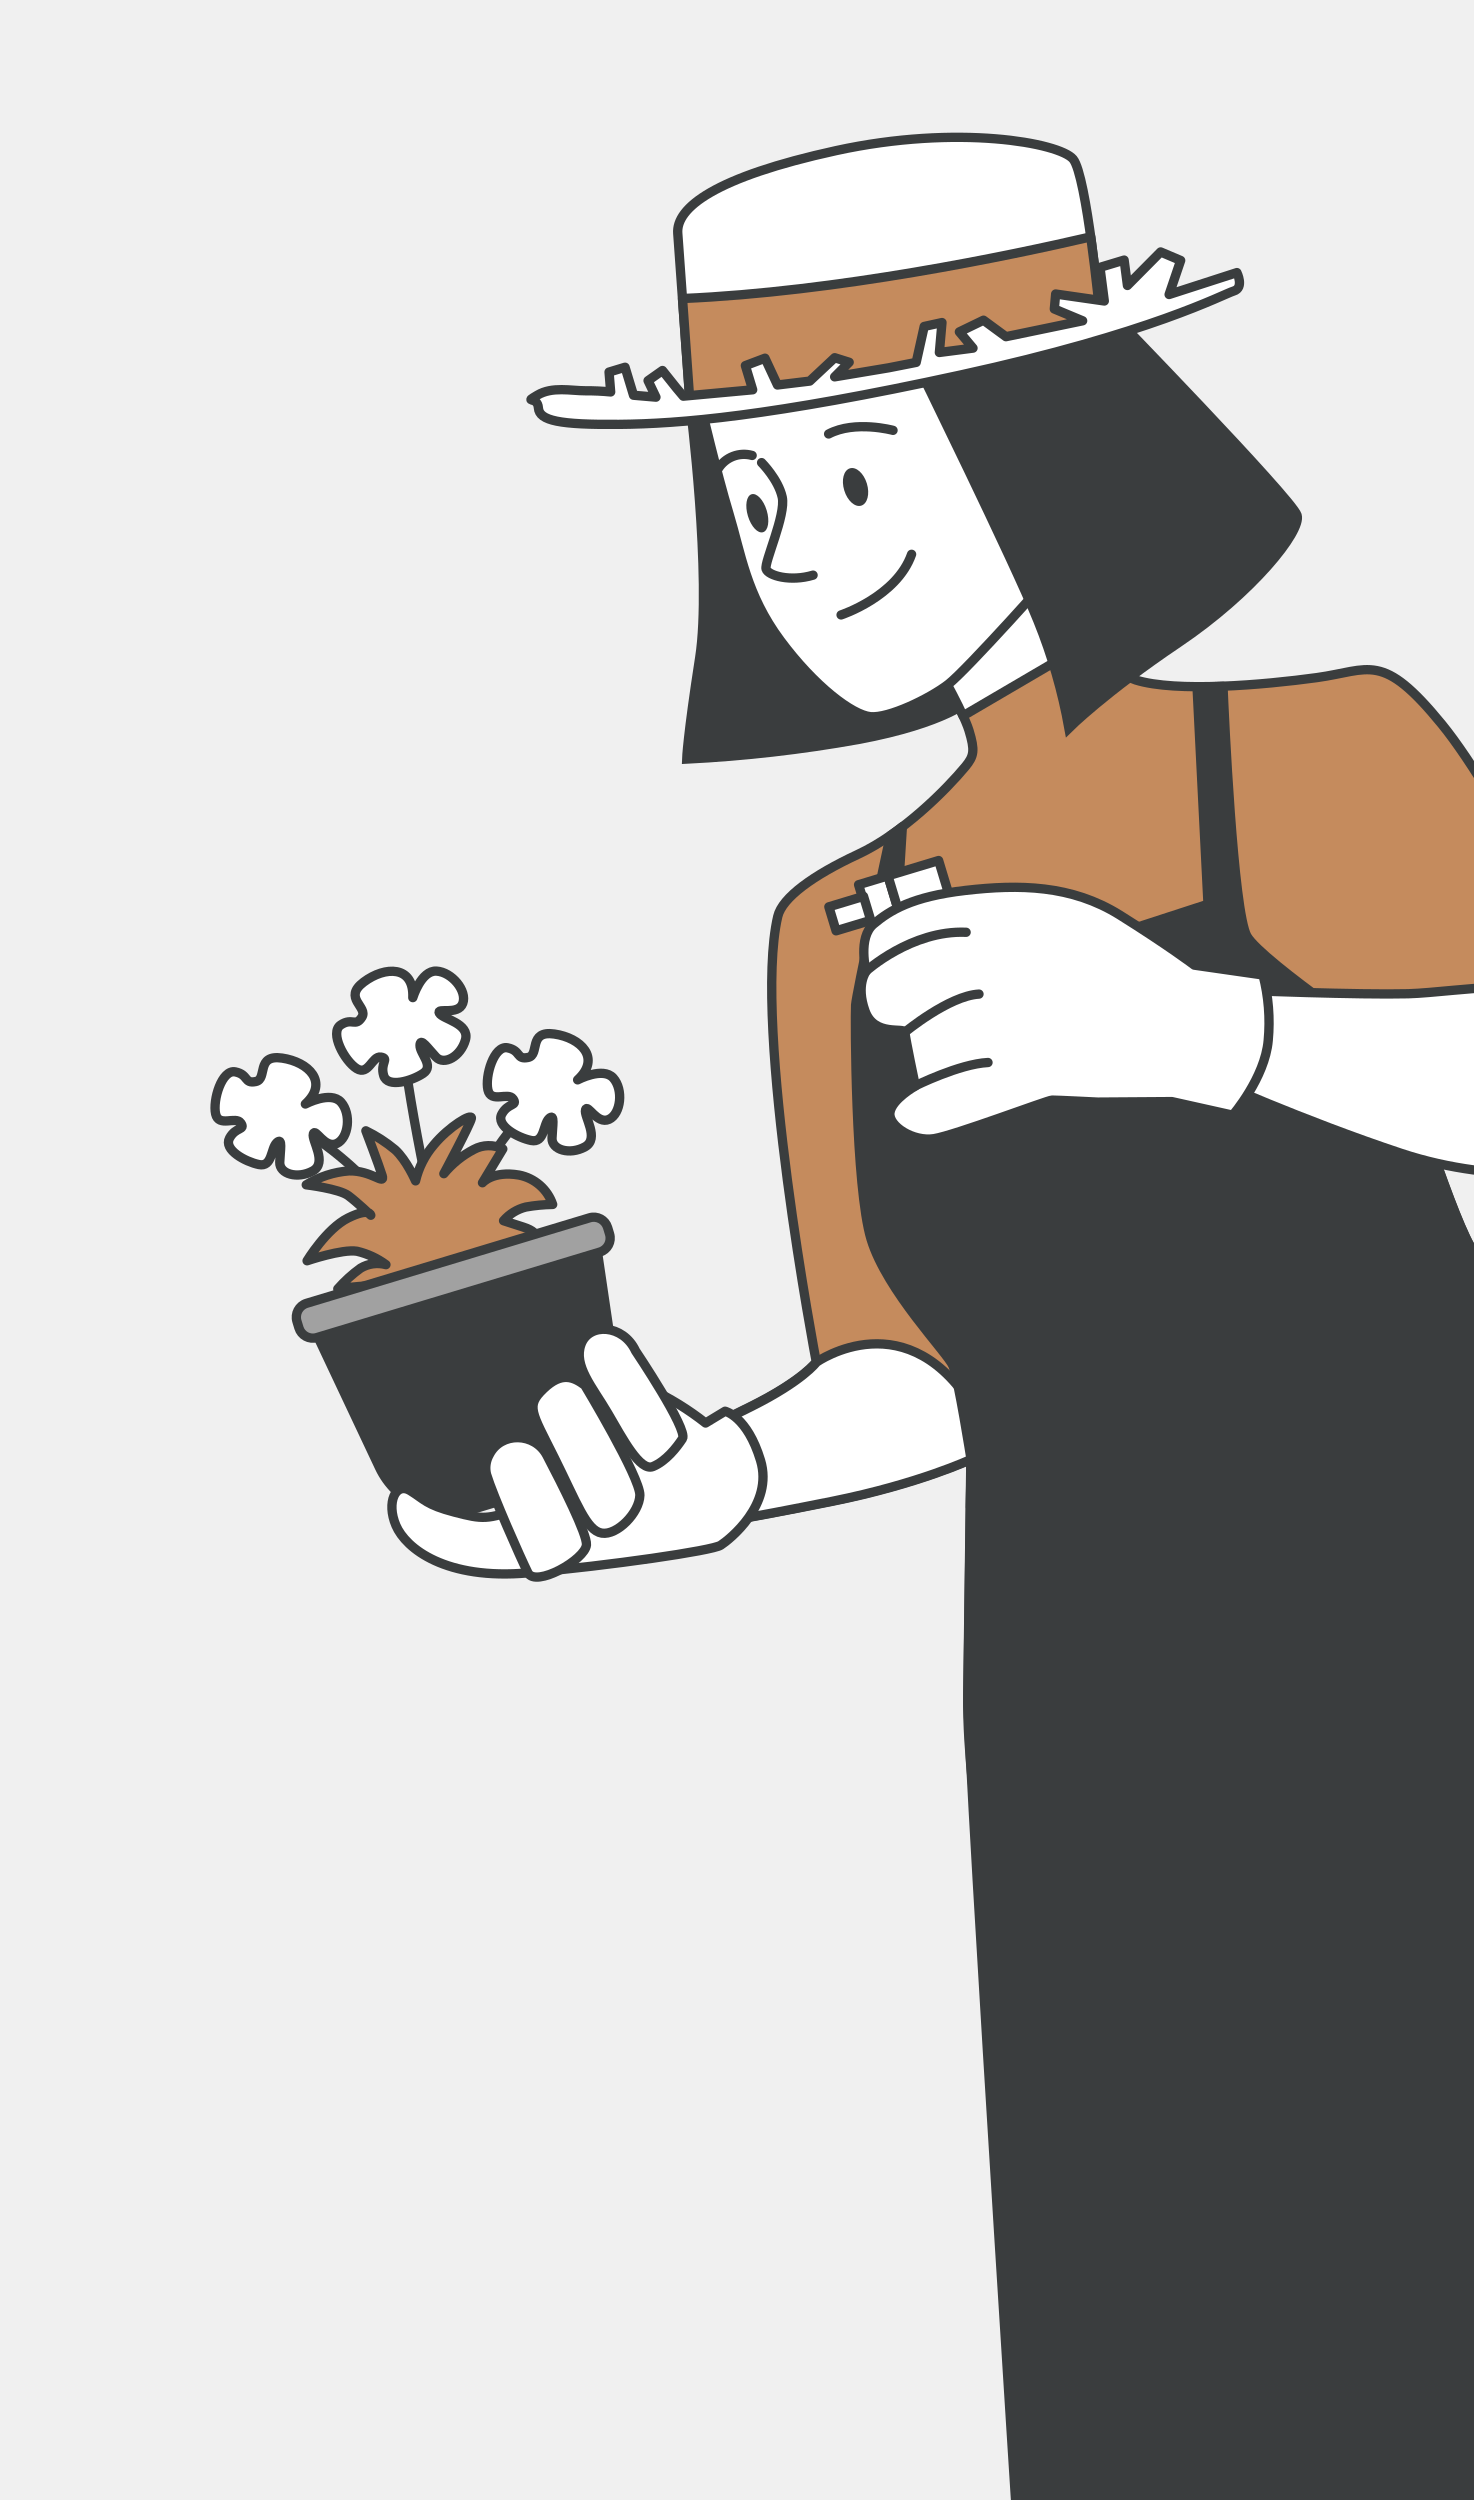
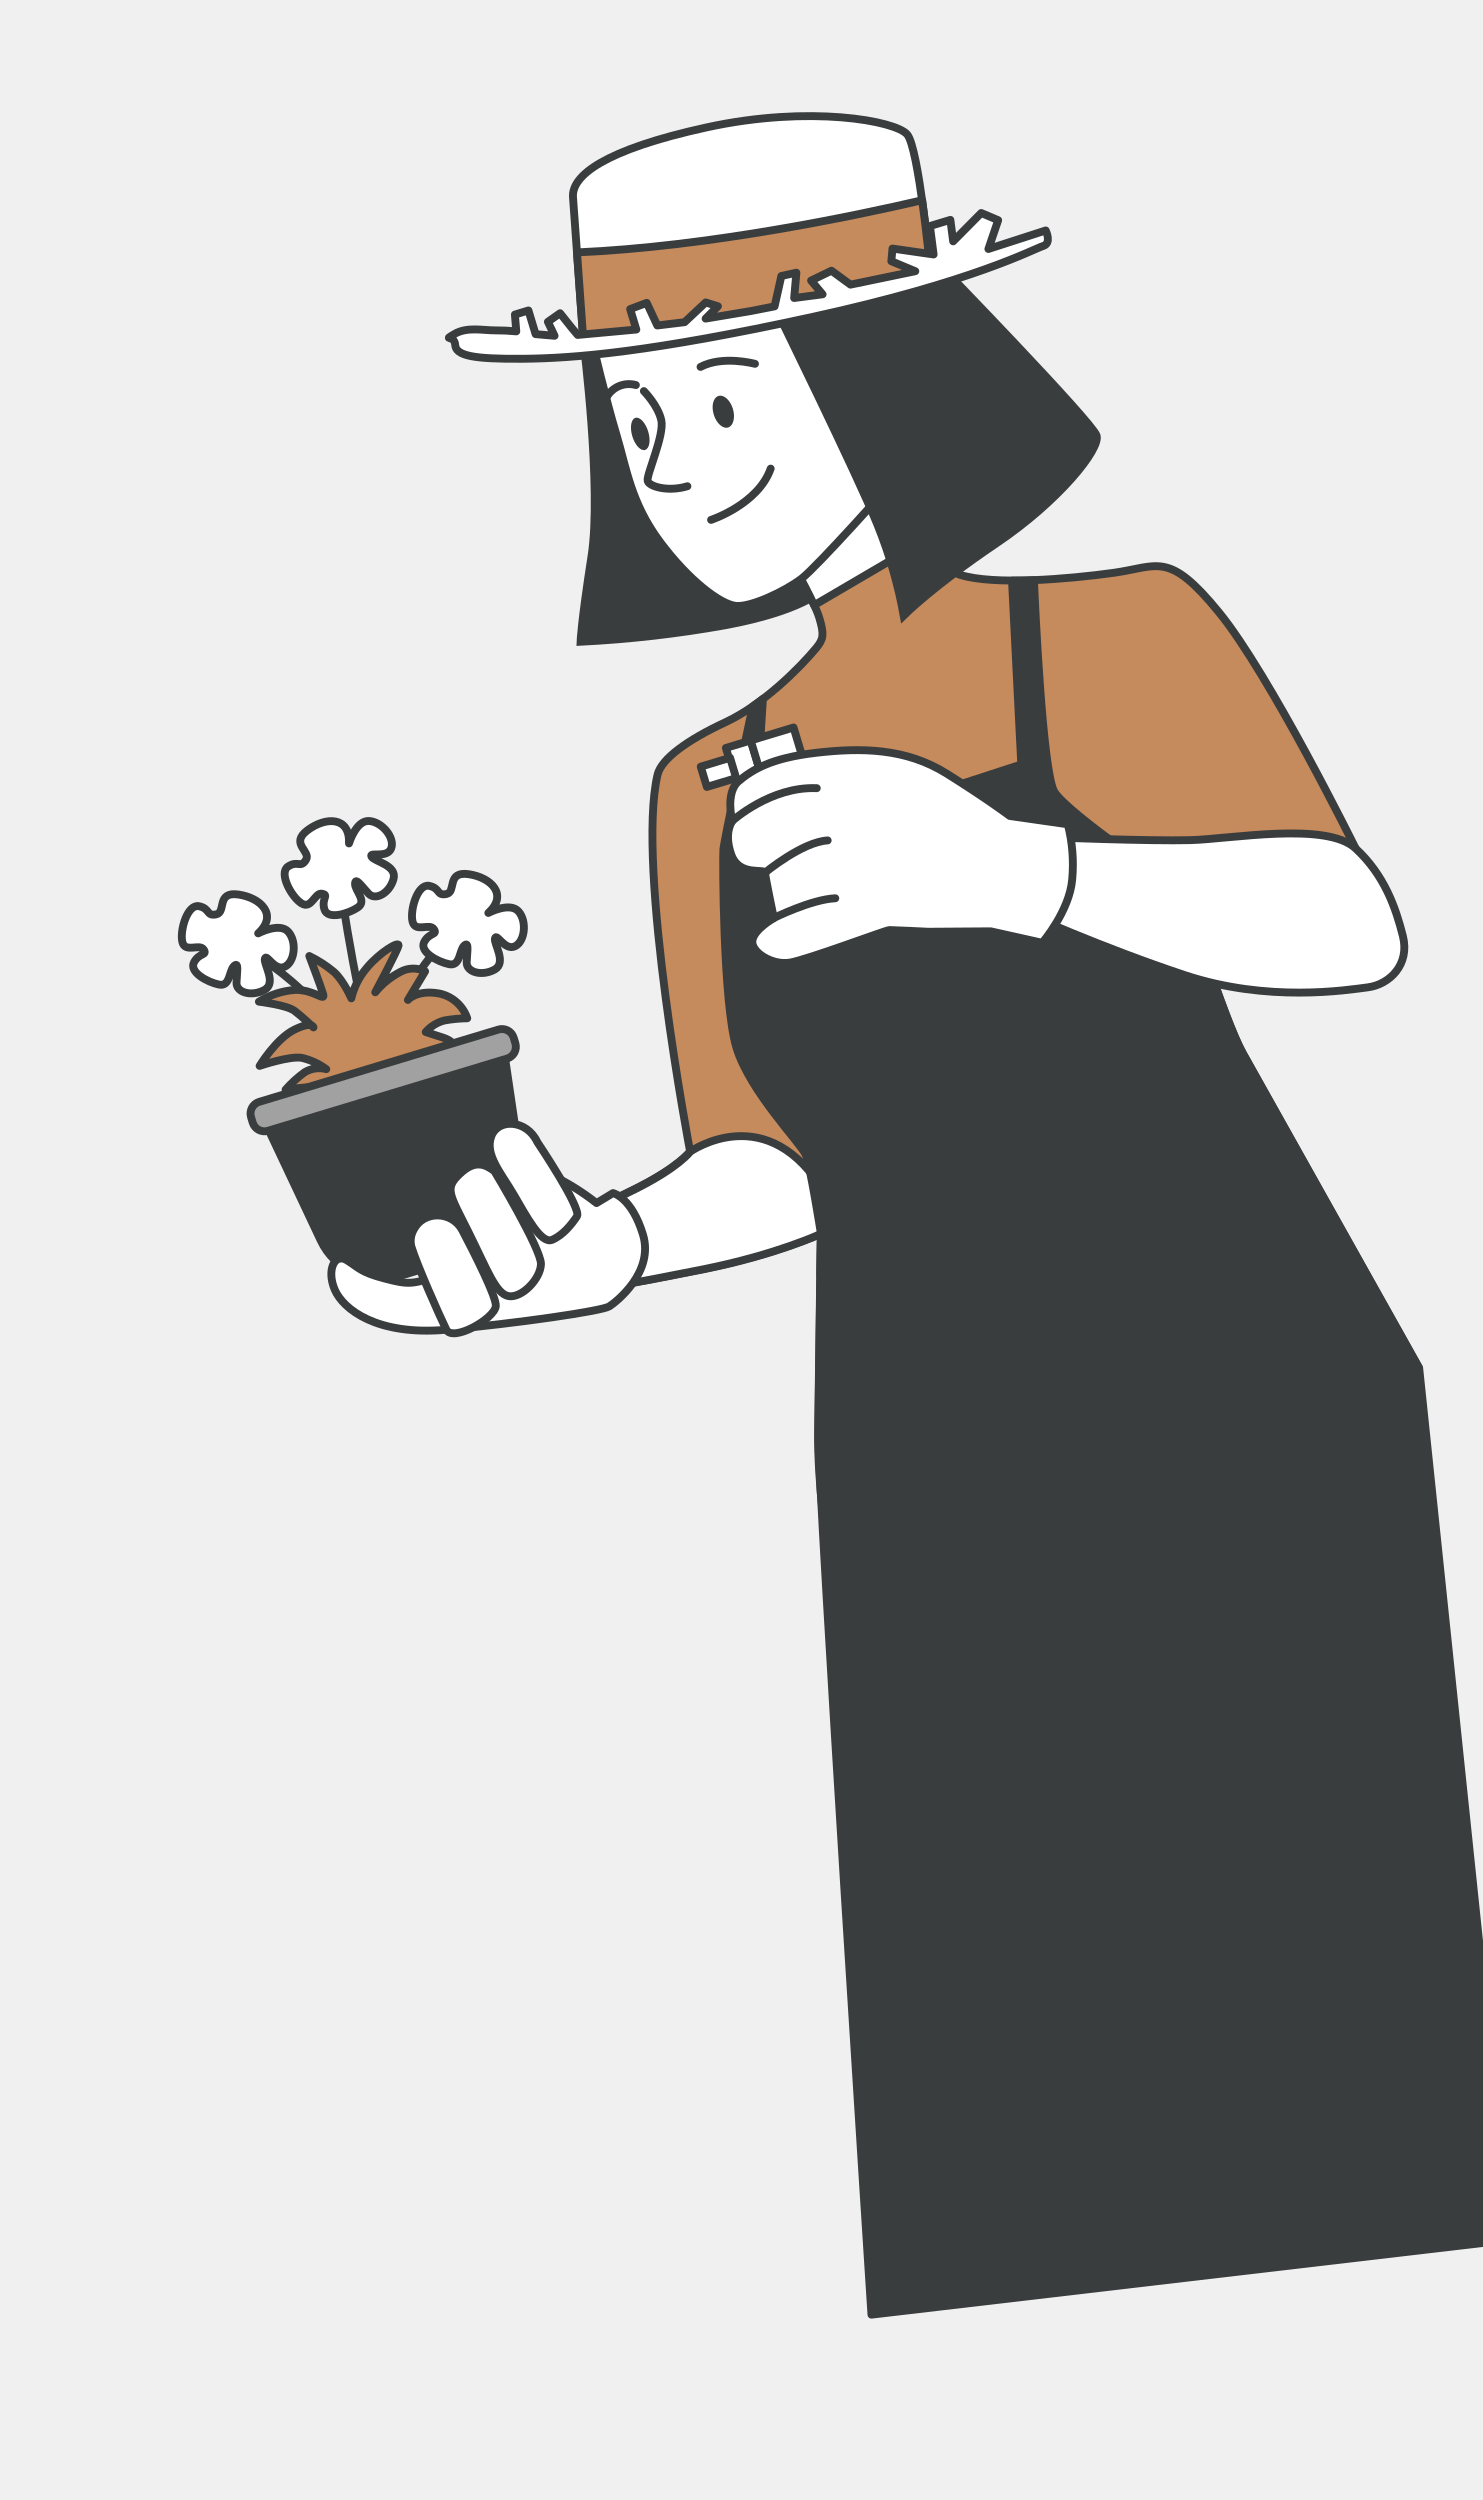
- <svg xmlns="http://www.w3.org/2000/svg" width="158" height="268" viewBox="0 0 158 268" fill="none">
-   <path d="M73.978 43.343C73.978 43.343 76.334 61.98 75.01 70.499C73.686 79.018 73.613 81.377 73.613 81.377C79.785 81.066 85.932 80.363 92.015 79.273C101.468 77.508 104 75.029 104 75.029L101.434 70.769C101.434 70.769 95.159 75.318 91.637 72.948C88.115 70.579 81.942 59.963 80.707 57.372C79.471 54.781 77.199 42.675 77.199 42.675L73.978 43.343Z" fill="#3A3D3E" stroke="#3A3D3E" stroke-miterlimit="10" />
-   <path d="M99.601 69.778C99.601 69.778 103.229 76.167 103.878 78.313C104.526 80.46 104.424 81.039 103.489 82.176C101.416 84.675 96.765 89.356 91.973 91.585C87.181 93.814 83.851 96.218 83.376 98.24C80.629 109.989 87.504 145.993 87.504 145.993C87.504 145.993 86.079 147.98 80.517 150.752C74.956 153.525 73.144 154.231 73.144 154.231L74.436 163.673C74.436 163.673 79.94 162.791 89.204 160.908C98.468 159.025 104.073 156.415 104.073 156.415L103.741 181.641C103.65 188.061 104.844 196.131 104.844 196.131L179.922 173.443C179.922 173.443 159.951 137.815 157.567 133.54C155.183 129.264 150.155 113.149 150.155 113.149L171.866 107.522C171.866 107.522 161.004 85.526 154.566 77.644C148.128 69.762 146.887 71.851 141.173 72.639C135.459 73.426 126.054 74.243 121.742 72.892C117.43 71.542 112.212 58.918 112.212 58.918L99.601 69.778Z" fill="#C58B5D" stroke="#3A3D3E" stroke-linecap="round" stroke-linejoin="round" />
-   <path d="M104.661 151.451C106.99 155.415 106.194 158.789 104.027 161.56L104.099 156.446C104.099 156.446 98.501 159.077 89.231 160.939C79.961 162.801 74.463 163.705 74.463 163.705L73.171 154.262C73.171 154.262 74.984 153.561 80.544 150.784C86.103 148.006 87.53 146.025 87.53 146.025C87.53 146.025 97.426 139.023 104.661 151.451Z" fill="white" stroke="#3A3D3E" stroke-linecap="round" stroke-linejoin="round" />
-   <path d="M103.761 181.652L104.093 156.426C104.093 156.426 102.732 147.785 102.156 146.403C101.58 145.021 95.06 138.403 93.374 132.825C91.689 127.246 91.641 109.021 91.722 107.734C91.802 106.579 94.95 91.851 95.44 89.576C95.88 89.273 96.316 88.955 96.734 88.619L95.539 107.973L129.498 96.93L128.321 73.62C129.222 73.625 130.167 73.628 131.106 73.57C131.228 76.577 132.195 97.767 133.675 100.364C135.298 103.149 150.182 113.163 150.182 113.163C150.182 113.163 155.21 129.279 157.594 133.554C159.978 137.83 179.949 173.458 179.949 173.458L191.5 284L110.5 293.5C110.5 293.5 103.67 188.072 103.761 181.652Z" fill="#3A3D3E" stroke="#3A3D3E" stroke-linecap="round" stroke-linejoin="round" />
-   <path d="M103.239 76.741C101.988 74.007 99.575 69.786 99.575 69.786L112.213 58.94C113.619 62.273 115.304 65.481 117.249 68.53L103.239 76.741Z" fill="white" stroke="#3A3D3E" stroke-linecap="round" stroke-linejoin="round" />
-   <path d="M75.163 43.63C75.163 43.63 76.849 50.764 78.146 55.057C79.443 59.349 79.979 63.708 83.661 68.666C87.343 73.624 91.377 76.637 93.308 76.828C95.238 77.02 99.596 74.928 101.628 73.375C103.659 71.822 113.319 60.954 113.319 60.954C113.319 60.954 103.854 41.5 102.991 40.199C102.34 39.291 101.569 38.475 100.697 37.775L75.163 43.63Z" fill="white" stroke="#3A3D3E" stroke-linecap="round" stroke-linejoin="round" />
-   <path d="M81.643 49.593C81.643 49.593 83.437 51.393 83.855 53.298C84.272 55.203 81.908 60.279 82.124 60.995C82.34 61.71 84.73 62.391 87.161 61.656" stroke="#3A3D3E" stroke-linecap="round" stroke-linejoin="round" />
+ <svg xmlns="http://www.w3.org/2000/svg" width="188" height="317" viewBox="0 0 188 317" fill="none">
+   <path d="M73.978 43.343C73.978 43.343 76.334 61.98 75.01 70.499C73.687 79.018 73.613 81.377 73.613 81.377C79.785 81.066 85.932 80.363 92.015 79.273C101.468 77.508 104 75.029 104 75.029L101.434 70.769C101.434 70.769 95.16 75.318 91.637 72.948C88.115 70.579 81.943 59.963 80.707 57.372C79.471 54.781 77.2 42.675 77.2 42.675L73.978 43.343Z" fill="#3A3D3E" stroke="#3A3D3E" stroke-miterlimit="10" />
+   <path d="M99.601 69.778C99.601 69.778 103.229 76.167 103.878 78.313C104.526 80.46 104.424 81.039 103.489 82.176C101.416 84.675 96.765 89.356 91.973 91.585C87.182 93.814 83.851 96.218 83.376 98.24C80.629 109.989 87.504 145.993 87.504 145.993C87.504 145.993 86.079 147.98 80.518 150.752C74.957 153.525 73.144 154.231 73.144 154.231L74.436 163.673C74.436 163.673 79.94 162.791 89.204 160.908C98.469 159.025 104.073 156.415 104.073 156.415L103.741 181.641C103.65 188.061 104.844 196.131 104.844 196.131L179.923 173.443C179.923 173.443 159.951 137.815 157.567 133.54C155.184 129.264 150.155 113.149 150.155 113.149L171.866 107.522C171.866 107.522 161.005 85.526 154.566 77.644C148.128 69.762 146.887 71.851 141.173 72.639C135.459 73.426 126.054 74.243 121.742 72.892C117.43 71.542 112.212 58.918 112.212 58.918L99.601 69.778Z" fill="#C58B5D" stroke="#3A3D3E" stroke-linecap="round" stroke-linejoin="round" />
+   <path d="M104.661 151.451C106.99 155.415 106.194 158.789 104.027 161.56L104.1 156.446C104.1 156.446 98.501 159.077 89.231 160.939C79.961 162.801 74.463 163.705 74.463 163.705L73.171 154.262C73.171 154.262 74.985 153.561 80.544 150.784C86.104 148.006 87.531 146.025 87.531 146.025C87.531 146.025 97.426 139.023 104.661 151.451Z" fill="white" stroke="#3A3D3E" stroke-linecap="round" stroke-linejoin="round" />
+   <path d="M103.761 181.652L104.093 156.426C104.093 156.426 102.733 147.785 102.157 146.403C101.581 145.021 95.06 138.403 93.375 132.825C91.689 127.246 91.641 109.021 91.722 107.734C91.803 106.579 94.951 91.851 95.44 89.576C95.88 89.273 96.316 88.955 96.735 88.619L95.539 107.973L129.498 96.93L128.321 73.62C129.222 73.625 130.168 73.628 131.106 73.57C131.229 76.577 132.195 97.767 133.675 100.364C135.298 103.149 150.182 113.163 150.182 113.163C150.182 113.163 155.211 129.279 157.595 133.554C159.978 137.83 179.95 173.458 179.95 173.458L191.5 284L110.5 293.5C110.5 293.5 103.671 188.072 103.761 181.652Z" fill="#3A3D3E" stroke="#3A3D3E" stroke-linecap="round" stroke-linejoin="round" />
+   <path d="M103.239 76.741C101.988 74.007 99.576 69.786 99.576 69.786L112.213 58.94C113.619 62.273 115.304 65.481 117.25 68.53L103.239 76.741Z" fill="white" stroke="#3A3D3E" stroke-linecap="round" stroke-linejoin="round" />
+   <path d="M75.163 43.63C75.163 43.63 76.849 50.764 78.146 55.057C79.443 59.349 79.979 63.708 83.662 68.666C87.344 73.624 91.377 76.637 93.308 76.828C95.238 77.02 99.596 74.928 101.628 73.375C103.659 71.822 113.32 60.954 113.32 60.954C113.32 60.954 103.854 41.5 102.991 40.199C102.341 39.291 101.569 38.475 100.697 37.775L75.163 43.63Z" fill="white" stroke="#3A3D3E" stroke-linecap="round" stroke-linejoin="round" />
+   <path d="M81.643 49.593C81.643 49.593 83.438 51.393 83.855 53.298C84.272 55.203 81.908 60.279 82.124 60.995C82.34 61.71 84.73 62.391 87.161 61.656" stroke="#3A3D3E" stroke-linecap="round" stroke-linejoin="round" />
  <path d="M90.164 65.92C90.164 65.92 96.129 63.959 97.722 59.421" stroke="#3A3D3E" stroke-linecap="round" stroke-linejoin="round" />
-   <path d="M95.732 46.133C95.732 46.133 91.653 45.029 88.828 46.522" stroke="#3A3D3E" stroke-linecap="round" stroke-linejoin="round" />
+   <path d="M95.732 46.133C95.732 46.133 91.653 45.029 88.829 46.522" stroke="#3A3D3E" stroke-linecap="round" stroke-linejoin="round" />
  <path d="M80.63 48.824C79.954 48.635 79.235 48.67 78.58 48.924C77.926 49.178 77.371 49.636 76.999 50.232" stroke="#3A3D3E" stroke-linecap="round" stroke-linejoin="round" />
-   <path d="M90.504 52.572C90.838 53.677 91.653 54.409 92.322 54.207C92.99 54.005 93.264 52.944 92.93 51.839C92.597 50.735 91.781 50.003 91.112 50.205C90.444 50.407 90.164 51.448 90.504 52.572Z" fill="#3A3D3E" />
-   <path d="M80.179 55.325C80.519 56.45 81.239 57.222 81.799 57.053C82.359 56.884 82.53 55.842 82.19 54.717C81.85 53.592 81.124 52.816 80.569 52.983C80.014 53.151 79.839 54.2 80.179 55.325Z" fill="#3A3D3E" />
-   <path d="M98.21 38.832C98.21 38.832 108.755 60.302 111.271 66.569C112.769 70.27 113.88 74.117 114.587 78.047C114.587 78.047 118.423 74.229 126.33 68.903C134.237 63.578 139.566 56.949 139.047 55.233C138.529 53.517 118.827 33.253 118.827 33.253L98.21 38.832Z" fill="#3A3D3E" stroke="#3A3D3E" stroke-miterlimit="10" />
-   <path d="M133.064 106.167C133.064 106.167 145.855 106.669 150.961 106.529C156.067 106.389 168.189 104.152 171.874 107.565C175.558 110.978 176.972 115.076 177.887 118.704C178.802 122.331 176.155 124.84 173.455 125.192C170.755 125.544 160.779 127.149 150.201 123.636C139.623 120.122 129.679 115.636 129.679 115.636L133.064 106.167Z" fill="white" stroke="#3A3D3E" stroke-linecap="round" stroke-linejoin="round" />
-   <path d="M92.04 94.841L95.187 93.89L96.743 99.038L93.596 99.989L92.04 94.841Z" fill="white" stroke="#3A3D3E" stroke-linecap="round" stroke-linejoin="round" />
-   <path d="M88.853 97.212L92.571 96.089L93.348 98.66L89.63 99.784L88.853 97.212Z" fill="white" stroke="#3A3D3E" stroke-linecap="round" stroke-linejoin="round" />
-   <path d="M95.187 93.89L100.62 92.248L103.515 101.828L98.082 103.47L95.187 93.89Z" fill="white" stroke="#3A3D3E" stroke-linecap="round" stroke-linejoin="round" />
+   <path d="M90.504 52.572C90.838 53.677 91.653 54.409 92.322 54.207C92.991 54.005 93.264 52.944 92.93 51.839C92.597 50.735 91.781 50.003 91.113 50.205C90.444 50.407 90.164 51.448 90.504 52.572Z" fill="#3A3D3E" />
+   <path d="M80.179 55.325C80.519 56.45 81.239 57.222 81.799 57.053C82.359 56.884 82.531 55.842 82.191 54.717C81.851 53.592 81.124 52.816 80.569 52.983C80.014 53.151 79.839 54.2 80.179 55.325Z" fill="#3A3D3E" />
+   <path d="M98.211 38.832C98.211 38.832 108.755 60.302 111.271 66.569C112.769 70.27 113.88 74.117 114.587 78.047C114.587 78.047 118.423 74.229 126.33 68.903C134.237 63.578 139.566 56.949 139.048 55.233C138.529 53.517 118.827 33.253 118.827 33.253L98.211 38.832Z" fill="#3A3D3E" stroke="#3A3D3E" stroke-miterlimit="10" />
+   <path d="M133.064 106.167C133.064 106.167 145.855 106.669 150.961 106.529C156.067 106.389 168.189 104.152 171.874 107.565C175.558 110.978 176.972 115.076 177.888 118.704C178.803 122.331 176.155 124.84 173.455 125.192C170.755 125.544 160.779 127.149 150.201 123.636C139.623 120.122 129.68 115.636 129.68 115.636L133.064 106.167Z" fill="white" stroke="#3A3D3E" stroke-linecap="round" stroke-linejoin="round" />
+   <path d="M92.041 94.841L95.188 93.89L96.743 99.038L93.596 99.989L92.041 94.841Z" fill="white" stroke="#3A3D3E" stroke-linecap="round" stroke-linejoin="round" />
+   <path d="M88.854 97.212L92.571 96.089L93.348 98.66L89.631 99.784L88.854 97.212Z" fill="white" stroke="#3A3D3E" stroke-linecap="round" stroke-linejoin="round" />
+   <path d="M95.188 93.89L100.621 92.248L103.516 101.828L98.082 103.47L95.188 93.89Z" fill="white" stroke="#3A3D3E" stroke-linecap="round" stroke-linejoin="round" />
  <path d="M111.482 137.497C106.042 139.141 99.92 134.808 97.808 127.819C95.696 120.83 98.394 113.831 103.834 112.188C109.274 110.544 115.396 114.877 117.508 121.866C119.62 128.855 116.922 135.853 111.482 137.497Z" stroke="#3A3D3E" stroke-linecap="round" stroke-linejoin="round" />
  <path d="M135.396 104.523C135.985 106.81 136.173 109.182 135.953 111.534C135.607 115.537 132.151 119.546 132.151 119.546L125.623 118.09L117.686 118.146C117.686 118.146 113.251 117.925 112.783 117.93C112.315 117.936 102.374 121.698 100.142 122.061C97.909 122.425 95.211 120.723 95.403 119.278C95.594 117.834 98.127 116.424 98.127 116.424C98.127 116.424 97.046 111.291 97.013 110.679C96.981 110.066 93.742 111.198 92.732 108.38C91.722 105.562 92.852 104.134 92.852 104.134C92.852 104.134 91.916 100.513 93.659 99.053C95.401 97.593 97.766 96.115 103.496 95.453C109.225 94.791 114.86 94.847 120.052 98.099C125.244 101.35 128.038 103.465 128.038 103.465L135.396 104.523Z" fill="white" stroke="#3A3D3E" stroke-linecap="round" stroke-linejoin="round" />
-   <path d="M98.091 116.418C98.091 116.418 102.835 114.051 105.913 113.901" stroke="#3A3D3E" stroke-linecap="round" stroke-linejoin="round" />
-   <path d="M96.977 110.673C96.977 110.673 101.72 106.745 104.947 106.567" stroke="#3A3D3E" stroke-linecap="round" stroke-linejoin="round" />
+   <path d="M98.091 116.418C98.091 116.418 102.836 114.051 105.914 113.901" stroke="#3A3D3E" stroke-linecap="round" stroke-linejoin="round" />
+   <path d="M96.978 110.673C96.978 110.673 101.72 106.745 104.948 106.567" stroke="#3A3D3E" stroke-linecap="round" stroke-linejoin="round" />
  <path d="M92.816 104.128C92.816 104.128 97.698 99.688 103.567 99.94" stroke="#3A3D3E" stroke-linecap="round" stroke-linejoin="round" />
  <path d="M57.374 118.725C57.374 118.725 49.747 123.327 49.406 137.121" stroke="#3A3D3E" stroke-linecap="round" stroke-linejoin="round" />
  <path d="M43.158 112.215C43.158 112.215 45.465 129.209 48.793 137.901" stroke="#3A3D3E" stroke-linecap="round" stroke-linejoin="round" />
  <path d="M31.062 120.322C31.062 120.322 41.532 125.407 47.021 137.955" stroke="#3A3D3E" stroke-linecap="round" stroke-linejoin="round" />
-   <path d="M44.253 106.945C44.253 106.945 45.141 104.006 46.789 104.102C48.436 104.198 50.099 106.219 49.609 107.555C49.118 108.892 46.768 107.967 47.098 108.608C47.428 109.25 50.395 109.688 49.894 111.475C49.392 113.261 47.612 114.241 46.739 113.316C45.865 112.392 45.05 111.156 45.022 112.053C44.993 112.95 46.58 114.253 45.366 115.066C44.153 115.88 41.545 116.668 41.133 115.305C40.721 113.941 41.77 113.483 40.833 113.319C39.895 113.155 39.518 115.351 38.235 114.551C36.952 113.751 35.287 110.695 36.527 109.873C37.767 109.052 38.091 110.142 38.793 109.041C39.496 107.941 36.696 107.005 38.991 105.276C41.286 103.547 44.392 103.491 44.253 106.945Z" fill="white" stroke="#3A3D3E" stroke-linecap="round" stroke-linejoin="round" />
-   <path d="M32.735 118.351C32.735 118.351 35.451 116.908 36.557 118.153C37.662 119.397 37.389 121.992 36.097 122.586C34.806 123.18 33.799 120.859 33.589 121.55C33.379 122.242 35.142 124.651 33.519 125.532C31.896 126.413 29.948 125.864 29.989 124.596C30.03 123.327 30.331 121.873 29.675 122.49C29.018 123.107 29.209 125.142 27.755 124.841C26.3 124.539 23.932 123.258 24.607 122.007C25.281 120.757 26.347 121.176 25.816 120.391C25.285 119.607 23.448 120.886 23.116 119.414C22.784 117.941 23.78 114.608 25.227 114.906C26.675 115.204 26.142 116.208 27.424 115.939C28.706 115.671 27.389 113.014 30.235 113.427C33.081 113.84 35.288 116.013 32.735 118.351Z" fill="white" stroke="#3A3D3E" stroke-linecap="round" stroke-linejoin="round" />
-   <path d="M61.921 115.761C61.921 115.761 64.638 114.323 65.742 115.562C66.847 116.802 66.569 119.403 65.283 119.995C63.996 120.588 62.986 118.274 62.771 118.967C62.556 119.66 64.323 122.062 62.701 122.948C61.079 123.834 59.135 123.279 59.176 122.011C59.217 120.742 59.514 119.289 58.862 119.905C58.211 120.52 58.396 122.557 56.943 122.261C55.49 121.964 53.12 120.672 53.796 119.427C54.472 118.182 55.534 118.59 55.003 117.806C54.472 117.022 52.637 118.306 52.303 116.829C51.97 115.351 52.962 112.024 54.416 112.326C55.871 112.627 55.329 113.623 56.613 113.359C57.897 113.096 56.579 110.439 59.423 110.847C62.268 111.254 64.475 113.428 61.921 115.761Z" fill="white" stroke="#3A3D3E" stroke-linecap="round" stroke-linejoin="round" />
-   <path d="M52.401 136.38C52.401 136.38 52.43 135.483 54.343 134.458C55.289 133.909 56.309 133.502 57.373 133.248C57.373 133.248 58.256 132.24 56.119 131.551L53.981 130.862C54.606 130.139 55.439 129.627 56.366 129.394C57.318 129.224 58.281 129.132 59.247 129.118C58.977 128.32 58.501 127.608 57.867 127.055C57.232 126.501 56.463 126.125 55.636 125.966C52.819 125.482 51.721 126.792 51.721 126.792L53.902 123.168C53.419 122.927 52.885 122.806 52.345 122.815C51.805 122.823 51.275 122.961 50.8 123.218C49.563 123.86 48.468 124.745 47.581 125.82C47.581 125.82 50.428 120.507 50.534 119.886C50.641 119.266 48.128 120.761 46.501 122.735C45.551 123.844 44.881 125.166 44.548 126.589C44.548 126.589 43.58 124.358 42.351 123.248C41.393 122.449 40.342 121.769 39.221 121.223C39.221 121.223 40.642 124.952 40.97 126.036C41.297 127.119 39.846 125.464 37.419 125.519C35.791 125.639 34.216 126.152 32.829 127.013C32.829 127.013 36.35 127.431 37.339 128.174C38.327 128.916 39.75 130.274 39.75 130.274C39.75 130.274 39.639 129.419 37.315 130.568C34.992 131.717 32.919 135.155 32.919 135.155C32.919 135.155 36.684 133.871 38.268 134.133C39.39 134.396 40.447 134.886 41.373 135.571C40.918 135.449 40.444 135.419 39.977 135.483C39.511 135.547 39.062 135.704 38.657 135.945C37.76 136.59 36.94 137.336 36.211 138.166C36.211 138.166 40.046 137.602 42.061 137.887C44.077 138.171 44.908 138.956 44.908 138.956L52.401 136.38Z" fill="#C58B5D" stroke="#3A3D3E" stroke-linecap="round" stroke-linejoin="round" />
-   <path d="M50.721 161.787L60.426 158.855C62.356 158.271 64.012 157.013 65.093 155.311C66.174 153.608 66.607 151.574 66.313 149.579L63.693 131.808L33.023 141.076L40.682 157.324C41.542 159.148 43.029 160.602 44.872 161.421C46.715 162.241 48.79 162.37 50.721 161.787Z" fill="#3A3D3E" stroke="#3A3D3E" stroke-linecap="round" stroke-linejoin="round" />
+   <path d="M44.253 106.945C44.253 106.945 45.142 104.006 46.789 104.102C48.436 104.198 50.099 106.219 49.609 107.555C49.119 108.892 46.769 107.967 47.098 108.608C47.428 109.25 50.395 109.688 49.894 111.475C49.392 113.261 47.612 114.241 46.739 113.316C45.865 112.392 45.051 111.156 45.022 112.053C44.993 112.95 46.58 114.253 45.367 115.066C44.153 115.88 41.545 116.668 41.133 115.305C40.721 113.941 41.771 113.483 40.833 113.319C39.895 113.155 39.518 115.351 38.235 114.551C36.952 113.751 35.288 110.695 36.527 109.873C37.767 109.052 38.091 110.142 38.793 109.041C39.496 107.941 36.696 107.005 38.991 105.276C41.286 103.547 44.392 103.491 44.253 106.945Z" fill="white" stroke="#3A3D3E" stroke-linecap="round" stroke-linejoin="round" />
+   <path d="M32.736 118.351C32.736 118.351 35.451 116.908 36.557 118.153C37.663 119.397 37.389 121.992 36.097 122.586C34.806 123.18 33.799 120.859 33.589 121.55C33.379 122.242 35.143 124.651 33.519 125.532C31.896 126.413 29.948 125.864 29.989 124.596C30.03 123.327 30.331 121.873 29.675 122.49C29.018 123.107 29.209 125.142 27.755 124.841C26.3 124.539 23.933 123.258 24.607 122.007C25.281 120.757 26.347 121.176 25.816 120.391C25.285 119.607 23.448 120.886 23.116 119.414C22.784 117.941 23.78 114.608 25.228 114.906C26.676 115.204 26.142 116.208 27.424 115.939C28.706 115.671 27.389 113.014 30.235 113.427C33.081 113.84 35.288 116.013 32.736 118.351Z" fill="white" stroke="#3A3D3E" stroke-linecap="round" stroke-linejoin="round" />
+   <path d="M61.921 115.761C61.921 115.761 64.638 114.323 65.743 115.562C66.847 116.802 66.569 119.403 65.283 119.995C63.997 120.588 62.986 118.274 62.771 118.967C62.556 119.66 64.323 122.062 62.701 122.948C61.08 123.834 59.135 123.279 59.176 122.011C59.217 120.742 59.514 119.289 58.862 119.905C58.211 120.52 58.397 122.557 56.944 122.261C55.49 121.964 53.12 120.672 53.796 119.427C54.472 118.182 55.535 118.59 55.003 117.806C54.472 117.022 52.637 118.306 52.303 116.829C51.97 115.351 52.962 112.024 54.417 112.326C55.871 112.627 55.329 113.623 56.613 113.359C57.897 113.096 56.579 110.439 59.424 110.847C62.268 111.254 64.475 113.428 61.921 115.761Z" fill="white" stroke="#3A3D3E" stroke-linecap="round" stroke-linejoin="round" />
+   <path d="M52.401 136.38C52.401 136.38 52.43 135.483 54.344 134.458C55.289 133.909 56.31 133.502 57.373 133.248C57.373 133.248 58.256 132.24 56.119 131.551L53.981 130.862C54.607 130.139 55.44 129.627 56.367 129.394C57.318 129.224 58.281 129.132 59.248 129.118C58.978 128.32 58.501 127.608 57.867 127.055C57.233 126.501 56.463 126.125 55.636 125.966C52.819 125.482 51.722 126.792 51.722 126.792L53.903 123.168C53.419 122.927 52.885 122.806 52.345 122.815C51.805 122.823 51.275 122.961 50.8 123.218C49.563 123.86 48.468 124.745 47.581 125.82C47.581 125.82 50.428 120.507 50.535 119.886C50.641 119.266 48.128 120.761 46.501 122.735C45.551 123.844 44.882 125.166 44.549 126.589C44.549 126.589 43.581 124.358 42.351 123.248C41.393 122.449 40.343 121.769 39.221 121.223C39.221 121.223 40.642 124.952 40.97 126.036C41.297 127.119 39.847 125.464 37.419 125.519C35.791 125.639 34.216 126.152 32.83 127.013C32.83 127.013 36.351 127.431 37.339 128.174C38.327 128.916 39.75 130.274 39.75 130.274C39.75 130.274 39.639 129.419 37.316 130.568C34.992 131.717 32.92 135.155 32.92 135.155C32.92 135.155 36.684 133.871 38.268 134.133C39.39 134.396 40.447 134.886 41.373 135.571C40.919 135.449 40.444 135.419 39.977 135.483C39.511 135.547 39.062 135.704 38.657 135.945C37.761 136.59 36.94 137.336 36.211 138.166C36.211 138.166 40.046 137.602 42.062 137.887C44.077 138.171 44.908 138.956 44.908 138.956L52.401 136.38Z" fill="#C58B5D" stroke="#3A3D3E" stroke-linecap="round" stroke-linejoin="round" />
+   <path d="M50.721 161.787L60.426 158.855C62.356 158.271 64.013 157.013 65.093 155.311C66.174 153.608 66.607 151.574 66.313 149.579L63.693 131.808L33.023 141.076L40.682 157.324C41.543 159.148 43.03 160.602 44.872 161.421C46.715 162.241 48.791 162.37 50.721 161.787Z" fill="#3A3D3E" stroke="#3A3D3E" stroke-linecap="round" stroke-linejoin="round" />
  <path d="M32.871 139.713L63.199 130.549C64.021 130.3 64.888 130.765 65.136 131.587L65.346 132.282C65.595 133.103 65.13 133.971 64.308 134.219L33.98 143.384C33.158 143.632 32.291 143.167 32.043 142.345L31.833 141.651C31.584 140.829 32.049 139.962 32.871 139.713Z" fill="#A1A1A1" stroke="#3A3D3E" stroke-linecap="round" stroke-linejoin="round" />
-   <path d="M77.73 151.283C77.73 151.283 80.099 151.818 81.53 156.556C82.962 161.295 78.171 165.062 77.257 165.65C76.343 166.237 65.432 167.82 56.619 168.61C47.805 169.401 43.508 166.021 42.444 163.53C41.38 161.04 42.434 158.854 43.969 159.794C45.503 160.733 45.67 161.305 48.723 162.103C51.776 162.9 52.243 162.912 55.772 161.67C59.3 160.428 66.129 154.642 66.094 152.469C66.06 150.295 66.222 147.276 69.695 148.88C71.809 149.874 73.804 151.105 75.64 152.549L77.73 151.283Z" fill="white" stroke="#3A3D3E" stroke-linecap="round" stroke-linejoin="round" />
-   <path d="M68.134 144.82C68.134 144.82 73.799 153.252 73.16 154.226C72.521 155.2 71.387 156.634 70.005 157.21C68.623 157.786 66.778 154.282 65.156 151.496C63.533 148.711 61.431 146.398 62.295 144.089C63.159 141.78 66.796 141.948 68.134 144.82Z" fill="white" stroke="#3A3D3E" stroke-linecap="round" stroke-linejoin="round" />
+   <path d="M77.731 151.283C77.731 151.283 80.099 151.818 81.531 156.556C82.962 161.295 78.171 165.062 77.257 165.65C76.343 166.237 65.432 167.82 56.619 168.61C47.805 169.401 43.508 166.021 42.444 163.53C41.381 161.04 42.434 158.854 43.969 159.794C45.503 160.733 45.67 161.305 48.723 162.103C51.776 162.9 52.243 162.912 55.772 161.67C59.3 160.428 66.129 154.642 66.094 152.469C66.06 150.295 66.223 147.276 69.695 148.88C71.809 149.874 73.804 151.105 75.641 152.549L77.731 151.283Z" fill="white" stroke="#3A3D3E" stroke-linecap="round" stroke-linejoin="round" />
+   <path d="M68.134 144.82C68.134 144.82 73.799 153.252 73.16 154.226C72.521 155.2 71.387 156.634 70.005 157.21C68.624 157.786 66.778 154.282 65.156 151.496C63.533 148.711 61.431 146.398 62.295 144.089C63.159 141.78 66.796 141.948 68.134 144.82Z" fill="white" stroke="#3A3D3E" stroke-linecap="round" stroke-linejoin="round" />
  <path d="M62.688 148.497C62.688 148.497 68.645 158.402 68.594 160.29C68.542 162.179 66.155 164.614 64.514 164.352C62.873 164.09 61.836 161.105 59.404 156.222C56.972 151.338 56.34 150.726 58.276 148.874C60.211 147.022 61.486 147.609 62.688 148.497Z" fill="white" stroke="#3A3D3E" stroke-linecap="round" stroke-linejoin="round" />
-   <path d="M52.447 155.948C53.7 153.447 57.331 153.538 58.628 156.015C60.273 159.155 62.961 164.493 62.868 165.607C62.725 167.212 57.395 170.226 56.591 168.596C55.788 166.966 52.853 160.362 52.156 158.055C51.984 157.341 52.088 156.588 52.447 155.948Z" fill="white" stroke="#3A3D3E" stroke-linecap="round" stroke-linejoin="round" />
-   <path d="M117.915 33.811C117.915 33.811 116.495 18.795 115.035 17.052C113.575 15.31 102.665 13.3 89.635 16.145C76.605 18.991 72.448 22.272 72.657 25.021C72.865 27.77 73.978 43.343 73.978 43.343L90.147 41.58L104.403 38.675L119.063 35.026L117.915 33.811Z" fill="white" stroke="#3A3D3E" stroke-linecap="round" stroke-linejoin="round" />
-   <path d="M104.403 38.675L90.147 41.58L73.978 43.343C73.978 43.343 73.546 37.25 73.165 32.002C89.704 31.298 108.267 27.403 116.927 25.392C117.517 29.609 117.915 33.812 117.915 33.812L119.063 35.026L104.403 38.675Z" fill="#C58B5D" stroke="#3A3D3E" stroke-linecap="round" stroke-linejoin="round" />
+   <path d="M52.447 155.948C53.7 153.447 57.331 153.538 58.629 156.015C60.273 159.155 62.961 164.493 62.868 165.607C62.725 167.212 57.395 170.226 56.592 168.596C55.788 166.966 52.853 160.362 52.156 158.055C51.984 157.341 52.088 156.588 52.447 155.948Z" fill="white" stroke="#3A3D3E" stroke-linecap="round" stroke-linejoin="round" />
+   <path d="M117.915 33.811C117.915 33.811 116.495 18.795 115.035 17.052C113.575 15.31 102.665 13.3 89.635 16.145C76.605 18.991 72.448 22.272 72.657 25.021C72.865 27.77 73.978 43.343 73.978 43.343L90.147 41.58L104.404 38.675L119.063 35.026L117.915 33.811Z" fill="white" stroke="#3A3D3E" stroke-linecap="round" stroke-linejoin="round" />
+   <path d="M104.403 38.675L90.147 41.58L73.978 43.343C73.978 43.343 73.546 37.25 73.165 32.002C89.705 31.298 108.267 27.403 116.927 25.392C117.517 29.609 117.915 33.812 117.915 33.812L119.063 35.026L104.403 38.675Z" fill="#C58B5D" stroke="#3A3D3E" stroke-linecap="round" stroke-linejoin="round" />
  <path d="M132.596 29.222C132.596 29.222 133.405 30.851 132.259 31.197C131.114 31.543 123.482 35.722 102.99 40.194C82.497 44.667 72.744 45.436 66.362 45.492C59.98 45.548 57.816 45.109 57.718 43.736C57.62 42.363 56.027 43.308 57.613 42.359C59.199 41.41 61.219 41.897 62.773 41.892C63.672 41.887 64.57 41.929 65.465 42.017L65.29 39.886L67.006 39.368L67.913 42.37L70.318 42.576L69.472 40.806L71.016 39.718L72.518 41.6L73.251 42.471L80.687 41.785L79.904 39.193L82.006 38.399L83.344 41.271L86.804 40.853L89.481 38.347L91.032 38.835L89.473 40.398L95.267 39.428L98.215 38.848L99.076 34.995L100.981 34.578L100.7 37.786L104.305 37.319L102.845 35.576L105.431 34.325L107.838 36.093L116.059 34.389L113.023 33.123L113.166 31.518L118.382 32.267L117.915 28.663L120.507 27.88L120.86 30.602L124.42 27.009L126.568 27.921L125.329 31.571L132.596 29.222Z" fill="white" stroke="#3A3D3E" stroke-linecap="round" stroke-linejoin="round" />
</svg>
